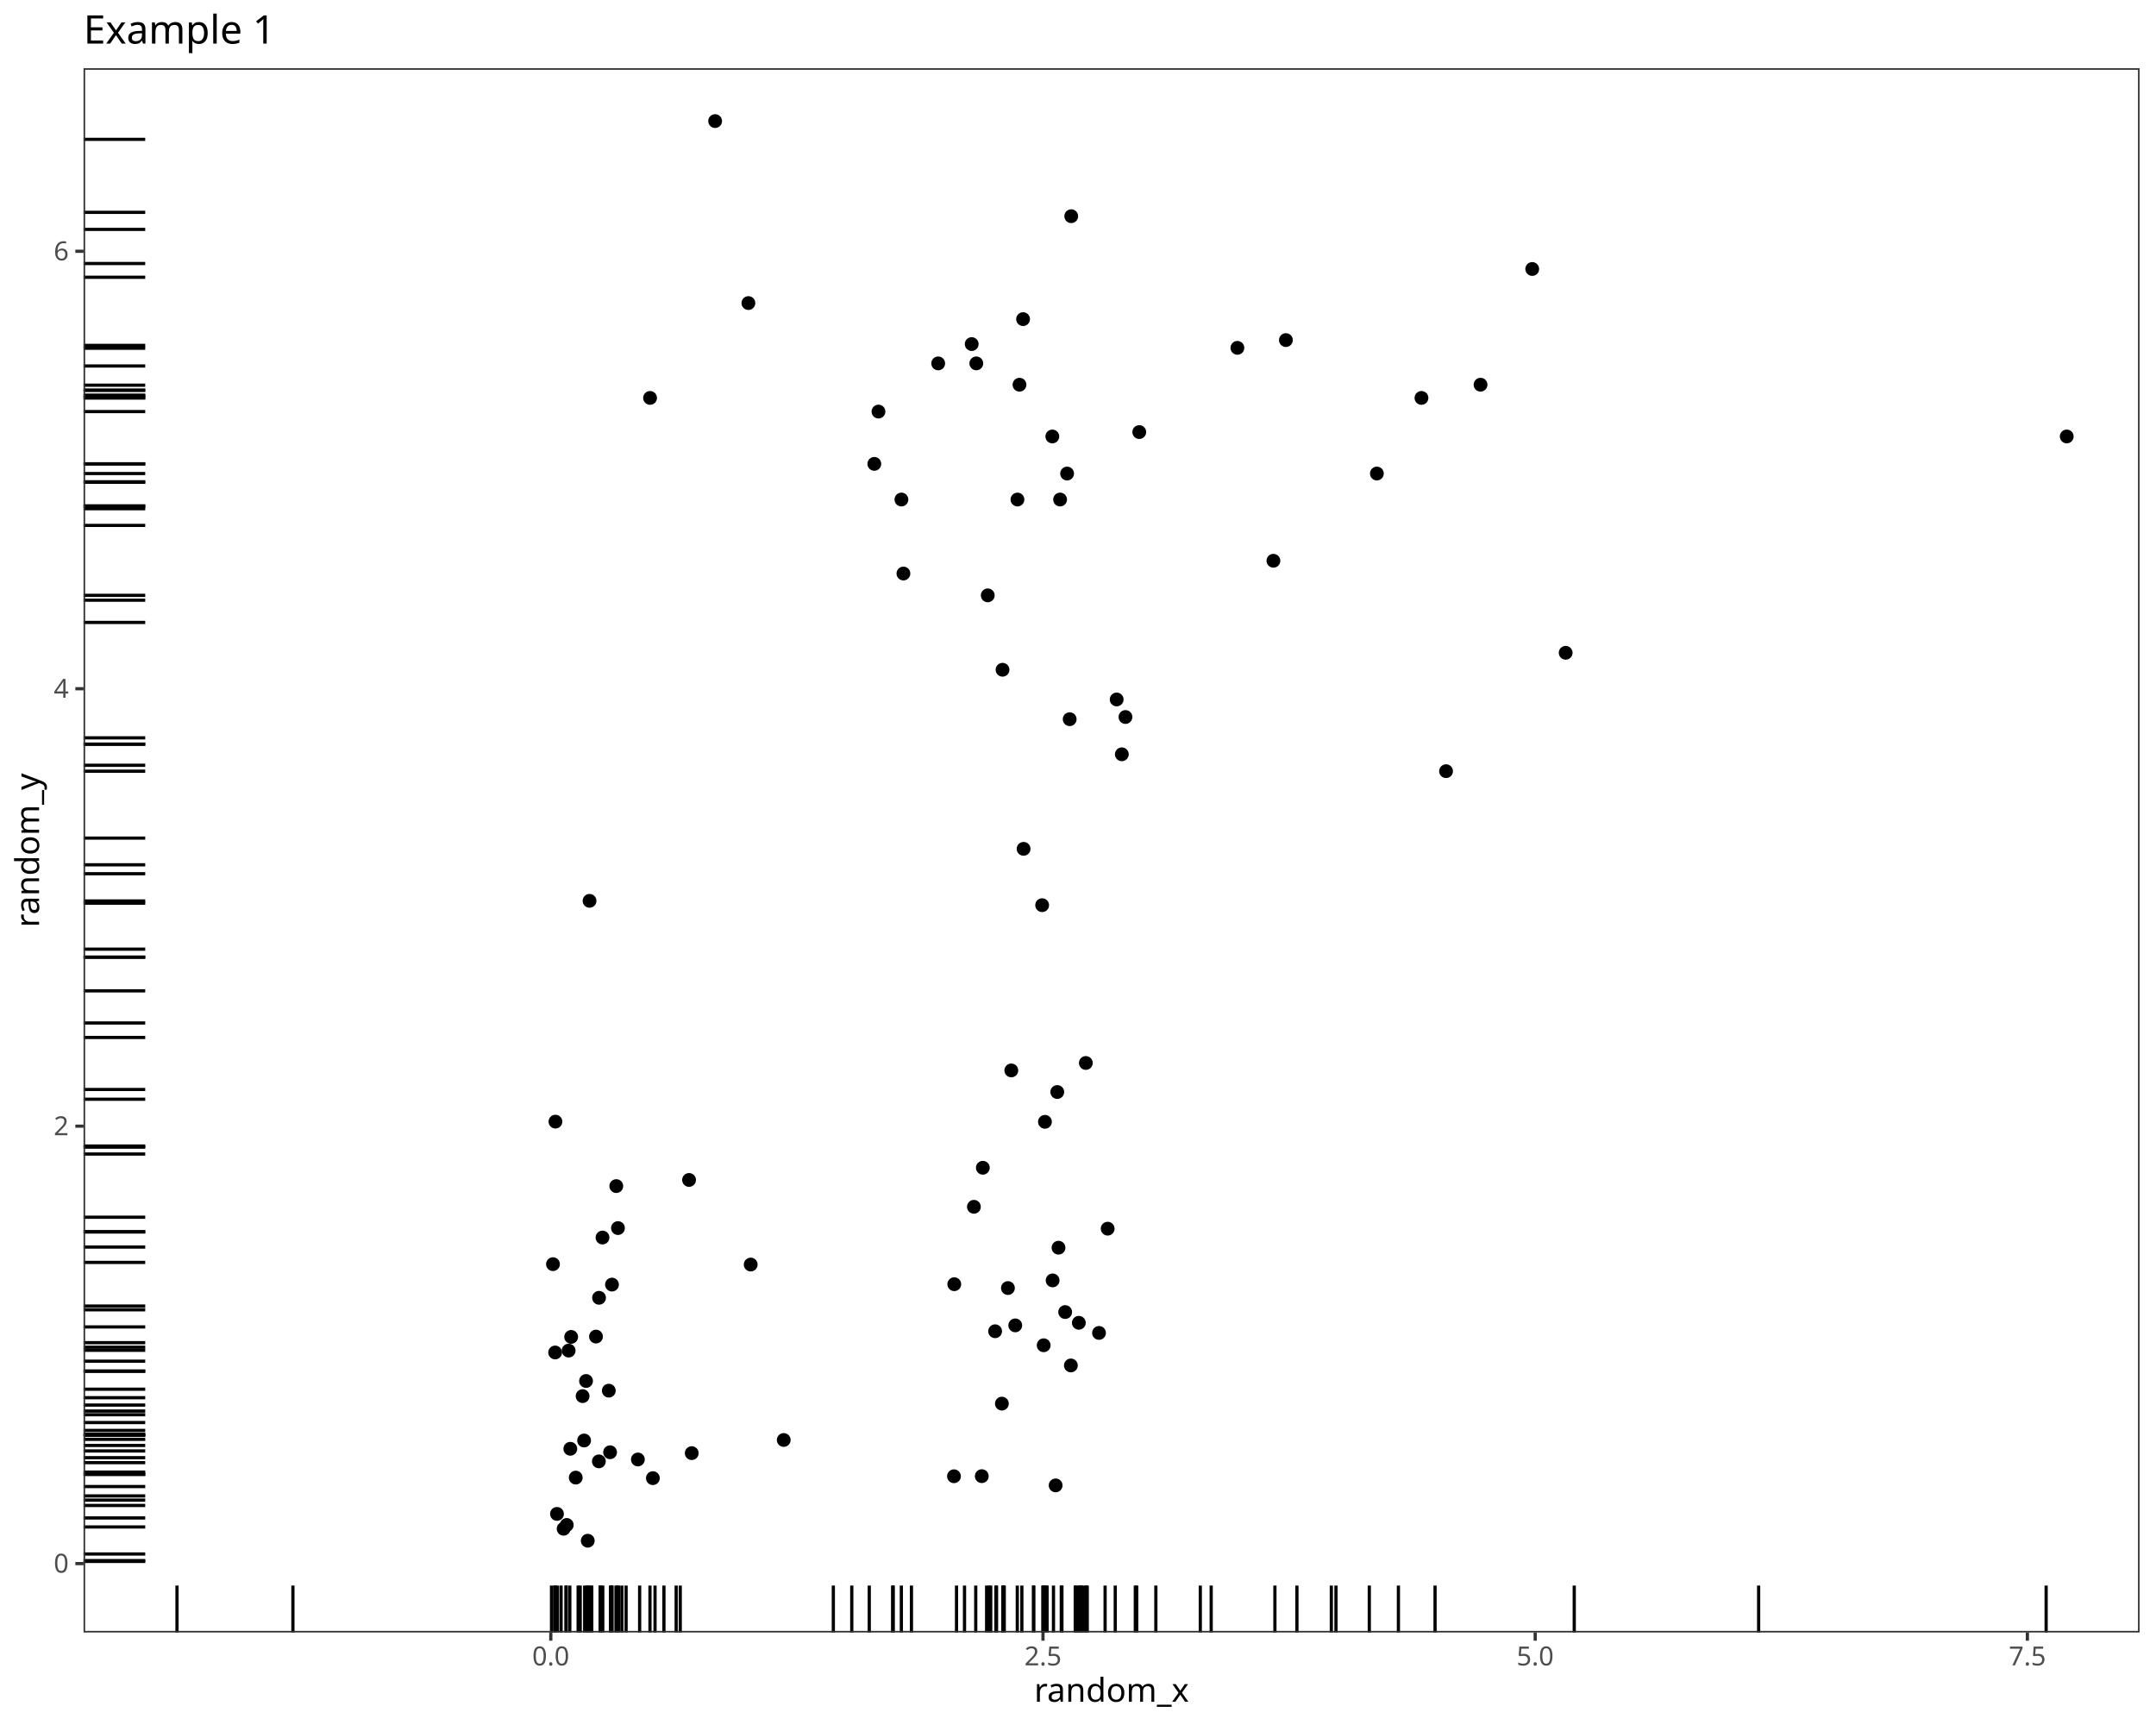
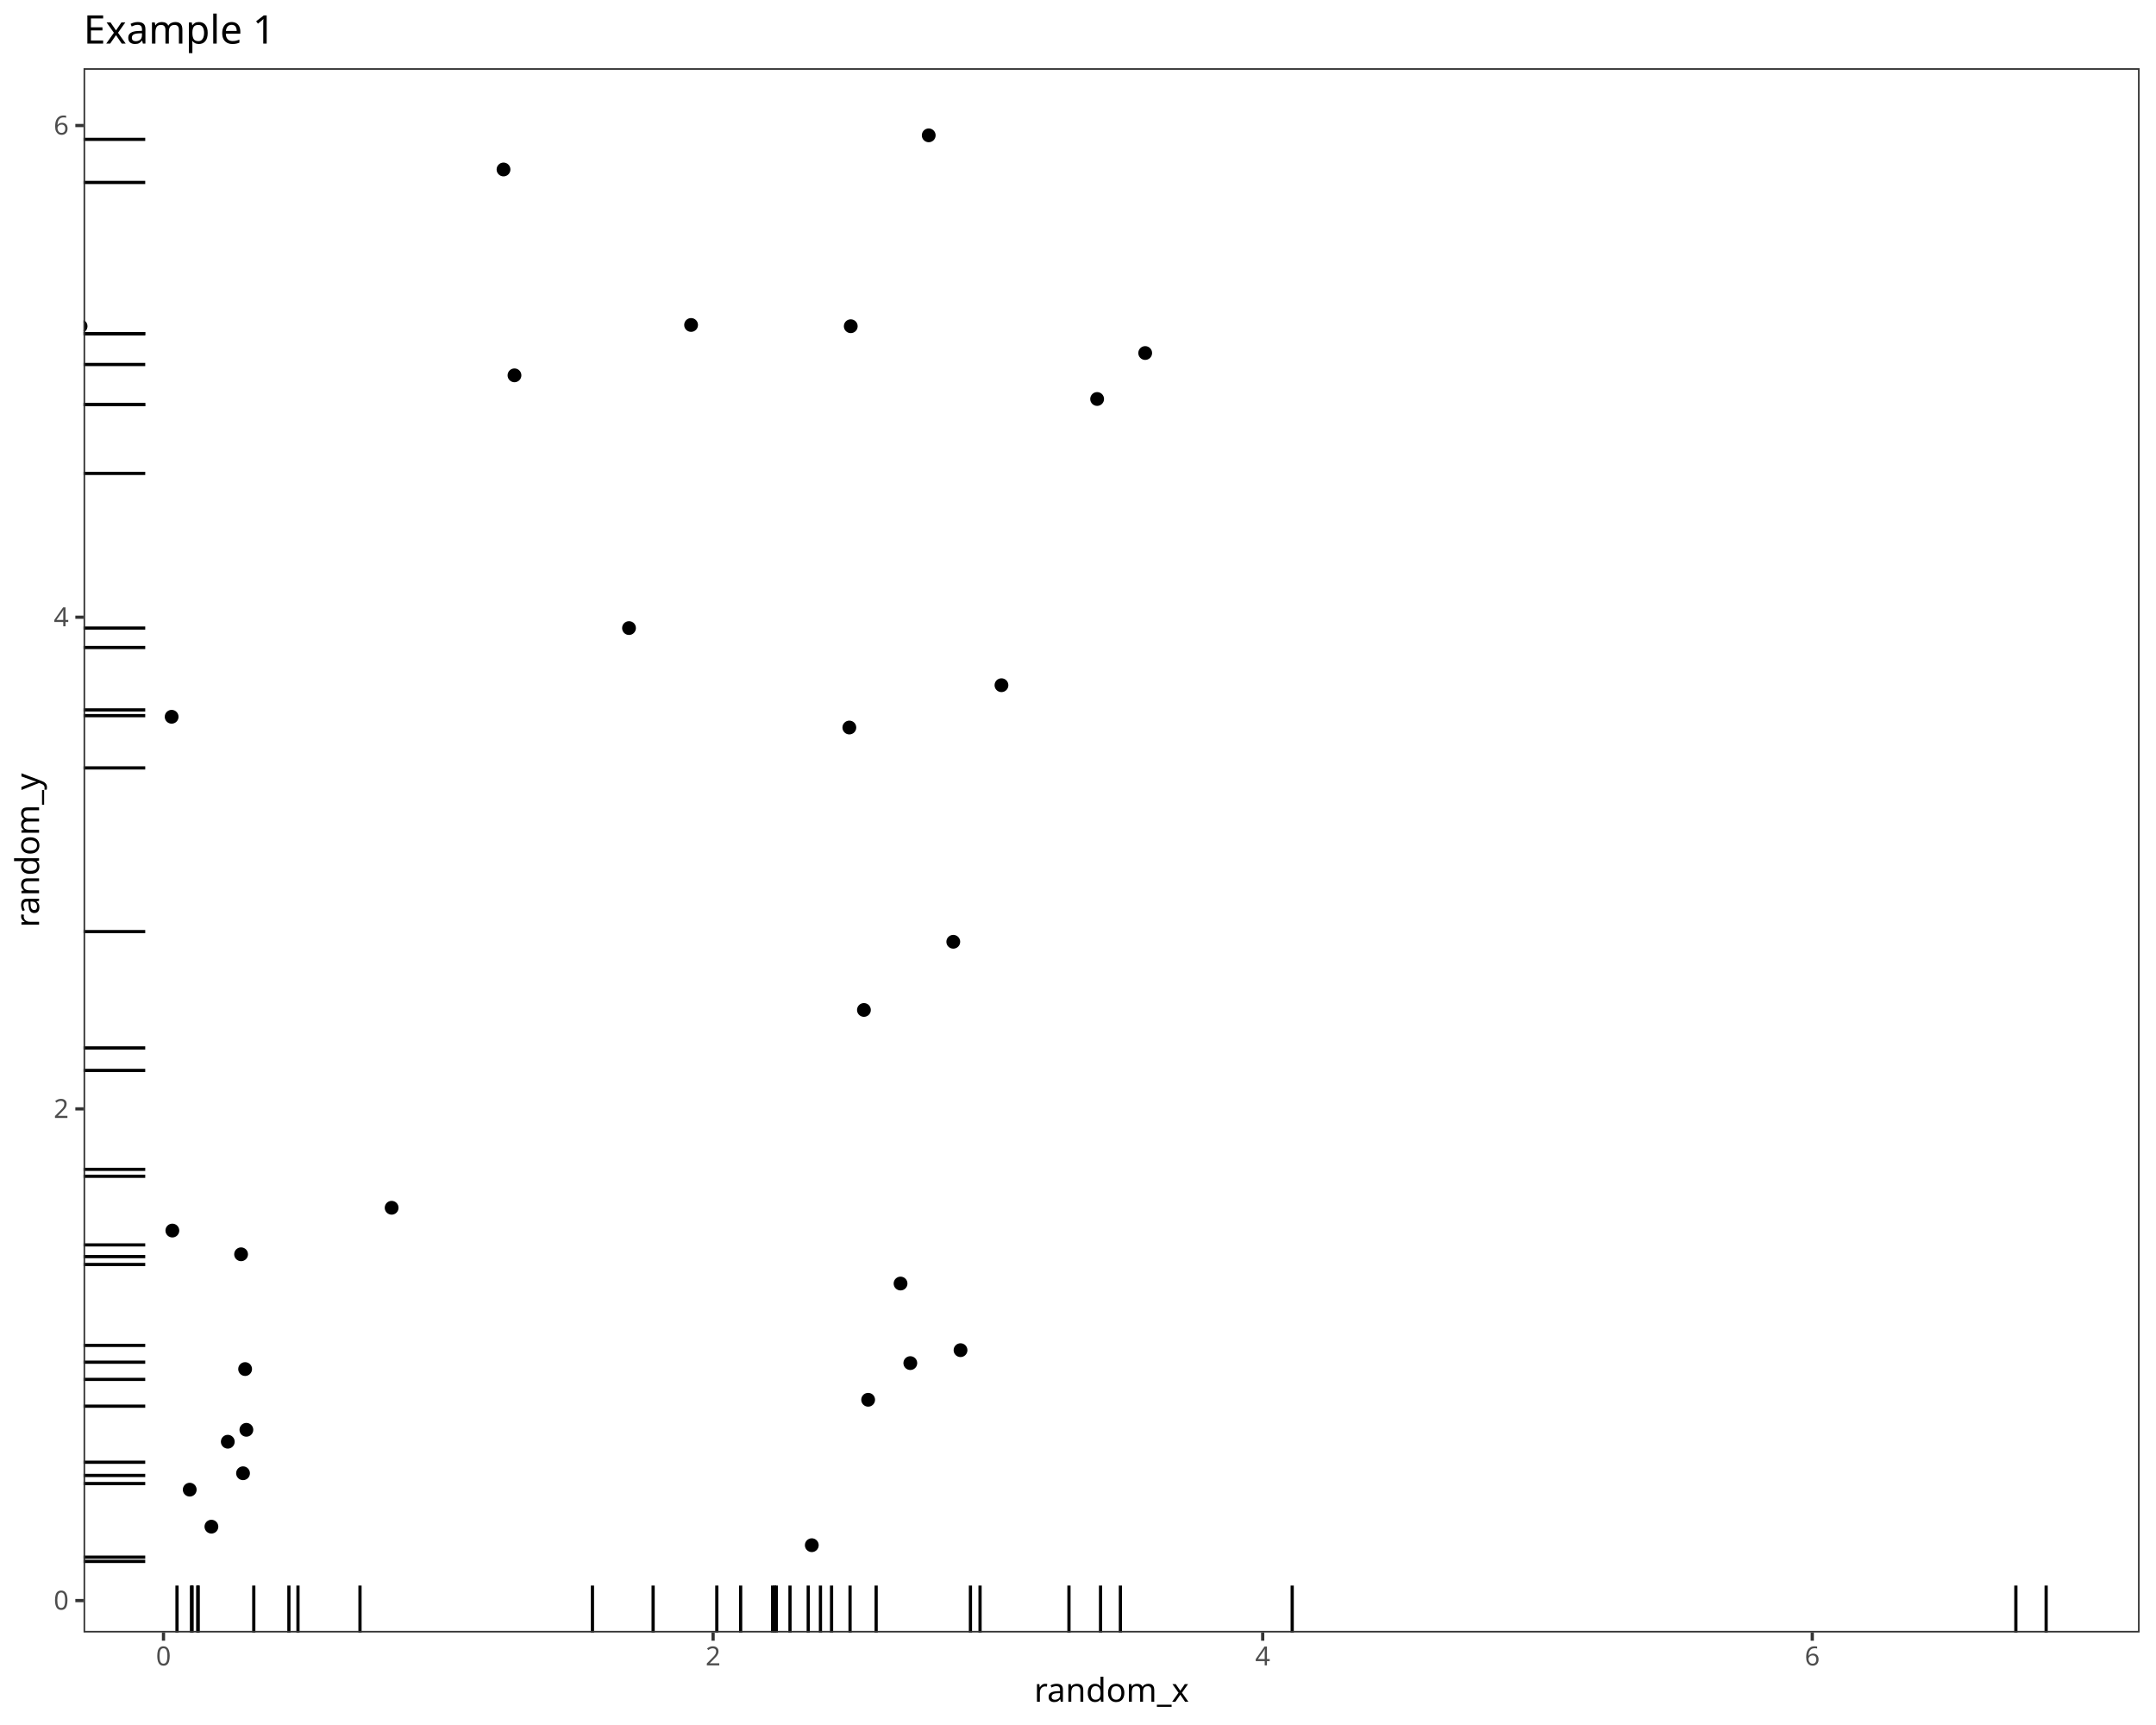
<svg xmlns="http://www.w3.org/2000/svg" class="svglite" data-engine-version="2.0" width="720.00pt" height="576.00pt" viewBox="0 0 720.00 576.00">
  <defs>
    <style type="text/css">
    .svglite line, .svglite polyline, .svglite polygon, .svglite path, .svglite rect, .svglite circle {
      fill: none;
      stroke: #000000;
      stroke-linecap: round;
      stroke-linejoin: round;
      stroke-miterlimit: 10.00;
    }
  </style>
  </defs>
  <rect width="100%" height="100%" style="stroke: none; fill: #FFFFFF;" />
  <defs>
    <clipPath id="cpMC4wMHw3MjAuMDB8MC4wMHw1NzYuMDA=">
      <rect x="0.00" y="0.00" width="720.00" height="576.00" />
    </clipPath>
  </defs>
  <g clip-path="url(#cpMC4wMHw3MjAuMDB8MC4wMHw1NzYuMDA=)">
    <rect x="0.00" y="0.00" width="720.00" height="576.00" style="stroke-width: 1.07; stroke: #FFFFFF; fill: #FFFFFF;" />
  </g>
  <defs>
    <clipPath id="cpMjcuOTB8NzE0LjUyfDIyLjc4fDU0NS4xMQ==">
      <rect x="27.90" y="22.78" width="686.62" height="522.33" />
    </clipPath>
  </defs>
  <g clip-path="url(#cpMjcuOTB8NzE0LjUyfDIyLjc4fDU0NS4xMQ==)">
    <rect x="27.90" y="22.78" width="686.62" height="522.33" style="stroke-width: 1.07; stroke: none; fill: #FFFFFF;" />
-     <circle cx="360.28" cy="441.70" r="1.95" style="stroke-width: 0.71; fill: #000000;" />
-     <circle cx="362.62" cy="354.94" r="1.95" style="stroke-width: 0.71; fill: #000000;" />
-     <circle cx="374.64" cy="251.87" r="1.95" style="stroke-width: 0.71; fill: #000000;" />
-     <circle cx="348.03" cy="302.25" r="1.95" style="stroke-width: 0.71; fill: #000000;" />
-     <circle cx="339.05" cy="442.56" r="1.95" style="stroke-width: 0.71; fill: #000000;" />
-     <circle cx="351.52" cy="427.54" r="1.95" style="stroke-width: 0.71; fill: #000000;" />
-     <circle cx="372.91" cy="233.56" r="1.95" style="stroke-width: 0.71; fill: #000000;" />
-     <circle cx="367.02" cy="445.08" r="1.95" style="stroke-width: 0.71; fill: #000000;" />
-     <circle cx="334.58" cy="468.69" r="1.95" style="stroke-width: 0.71; fill: #000000;" />
-     <circle cx="352.53" cy="495.99" r="1.95" style="stroke-width: 0.71; fill: #000000;" />
-     <circle cx="328.22" cy="389.93" r="1.95" style="stroke-width: 0.71; fill: #000000;" />
-     <circle cx="337.73" cy="357.43" r="1.95" style="stroke-width: 0.71; fill: #000000;" />
-     <circle cx="355.72" cy="438.11" r="1.95" style="stroke-width: 0.71; fill: #000000;" />
-     <circle cx="380.46" cy="144.27" r="1.95" style="stroke-width: 0.71; fill: #000000;" />
-     <circle cx="332.32" cy="444.52" r="1.95" style="stroke-width: 0.71; fill: #000000;" />
-     <circle cx="318.58" cy="492.94" r="1.95" style="stroke-width: 0.71; fill: #000000;" />
-     <circle cx="318.68" cy="428.81" r="1.95" style="stroke-width: 0.71; fill: #000000;" />
-     <circle cx="353.08" cy="364.64" r="1.95" style="stroke-width: 0.71; fill: #000000;" />
-     <circle cx="348.96" cy="374.59" r="1.95" style="stroke-width: 0.71; fill: #000000;" />
-     <circle cx="336.60" cy="430.10" r="1.95" style="stroke-width: 0.71; fill: #000000;" />
-     <circle cx="327.87" cy="492.91" r="1.95" style="stroke-width: 0.71; fill: #000000;" />
-     <circle cx="369.91" cy="410.27" r="1.95" style="stroke-width: 0.71; fill: #000000;" />
-     <circle cx="353.49" cy="416.62" r="1.95" style="stroke-width: 0.71; fill: #000000;" />
-     <circle cx="325.24" cy="402.97" r="1.95" style="stroke-width: 0.71; fill: #000000;" />
-     <circle cx="334.80" cy="223.64" r="1.95" style="stroke-width: 0.71; fill: #000000;" />
-     <circle cx="348.54" cy="449.20" r="1.95" style="stroke-width: 0.71; fill: #000000;" />
-     <circle cx="375.85" cy="239.42" r="1.95" style="stroke-width: 0.71; fill: #000000;" />
-     <circle cx="357.62" cy="455.94" r="1.95" style="stroke-width: 0.71; fill: #000000;" />
-     <circle cx="341.83" cy="283.44" r="1.95" style="stroke-width: 0.71; fill: #000000;" />
-     <circle cx="357.22" cy="240.15" r="1.95" style="stroke-width: 0.71; fill: #000000;" />
-     <circle cx="313.31" cy="121.34" r="1.95" style="stroke-width: 0.71; fill: #000000;" />
-     <circle cx="203.41" cy="12.30" r="1.95" style="stroke-width: 0.71; fill: #000000;" />
-     <circle cx="238.82" cy="40.43" r="1.95" style="stroke-width: 0.71; fill: #000000;" />
-     <circle cx="474.70" cy="132.87" r="1.95" style="stroke-width: 0.71; fill: #000000;" />
-     <circle cx="339.78" cy="166.80" r="1.95" style="stroke-width: 0.71; fill: #000000;" />
-     <circle cx="429.43" cy="113.56" r="1.95" style="stroke-width: 0.71; fill: #000000;" />
-     <circle cx="293.37" cy="137.43" r="1.95" style="stroke-width: 0.71; fill: #000000;" />
-     <circle cx="494.43" cy="128.46" r="1.95" style="stroke-width: 0.71; fill: #000000;" />
-     <circle cx="357.74" cy="72.19" r="1.95" style="stroke-width: 0.71; fill: #000000;" />
-     <circle cx="158.94" cy="-18.46" r="1.95" style="stroke-width: 0.71; fill: #000000;" />
-     <circle cx="249.93" cy="101.20" r="1.95" style="stroke-width: 0.71; fill: #000000;" />
-     <circle cx="324.50" cy="114.89" r="1.95" style="stroke-width: 0.71; fill: #000000;" />
-     <circle cx="351.43" cy="145.74" r="1.95" style="stroke-width: 0.71; fill: #000000;" />
-     <circle cx="511.69" cy="89.82" r="1.95" style="stroke-width: 0.71; fill: #000000;" />
-     <circle cx="522.86" cy="217.97" r="1.95" style="stroke-width: 0.71; fill: #000000;" />
-     <circle cx="413.23" cy="116.15" r="1.95" style="stroke-width: 0.71; fill: #000000;" />
-     <circle cx="341.66" cy="106.56" r="1.95" style="stroke-width: 0.71; fill: #000000;" />
-     <circle cx="301.70" cy="191.51" r="1.95" style="stroke-width: 0.71; fill: #000000;" />
-     <circle cx="326.04" cy="121.34" r="1.95" style="stroke-width: 0.71; fill: #000000;" />
-     <circle cx="459.81" cy="158.12" r="1.95" style="stroke-width: 0.71; fill: #000000;" />
-     <circle cx="356.36" cy="158.12" r="1.95" style="stroke-width: 0.71; fill: #000000;" />
-     <circle cx="329.86" cy="198.80" r="1.95" style="stroke-width: 0.71; fill: #000000;" />
-     <circle cx="340.46" cy="128.46" r="1.95" style="stroke-width: 0.71; fill: #000000;" />
-     <circle cx="217.09" cy="132.87" r="1.95" style="stroke-width: 0.71; fill: #000000;" />
-     <circle cx="354.02" cy="166.80" r="1.95" style="stroke-width: 0.71; fill: #000000;" />
-     <circle cx="291.98" cy="154.89" r="1.95" style="stroke-width: 0.71; fill: #000000;" />
-     <circle cx="425.26" cy="187.25" r="1.95" style="stroke-width: 0.71; fill: #000000;" />
-     <circle cx="482.91" cy="257.51" r="1.95" style="stroke-width: 0.71; fill: #000000;" />
-     <circle cx="301.03" cy="166.80" r="1.95" style="stroke-width: 0.71; fill: #000000;" />
-     <circle cx="690.19" cy="145.74" r="1.95" style="stroke-width: 0.71; fill: #000000;" />
-     <circle cx="189.90" cy="450.98" r="1.95" style="stroke-width: 0.71; fill: #000000;" />
-     <circle cx="201.21" cy="413.23" r="1.95" style="stroke-width: 0.71; fill: #000000;" />
-     <circle cx="192.27" cy="493.39" r="1.95" style="stroke-width: 0.71; fill: #000000;" />
-     <circle cx="230.11" cy="394.00" r="1.95" style="stroke-width: 0.71; fill: #000000;" />
-     <circle cx="205.81" cy="396.05" r="1.95" style="stroke-width: 0.71; fill: #000000;" />
-     <circle cx="188.22" cy="510.47" r="1.95" style="stroke-width: 0.71; fill: #000000;" />
-     <circle cx="189.27" cy="509.20" r="1.95" style="stroke-width: 0.71; fill: #000000;" />
-     <circle cx="195.06" cy="481.00" r="1.95" style="stroke-width: 0.71; fill: #000000;" />
-     <circle cx="199.03" cy="446.30" r="1.95" style="stroke-width: 0.71; fill: #000000;" />
-     <circle cx="250.70" cy="422.25" r="1.95" style="stroke-width: 0.71; fill: #000000;" />
-     <circle cx="203.74" cy="484.93" r="1.95" style="stroke-width: 0.71; fill: #000000;" />
-     <circle cx="203.31" cy="464.36" r="1.95" style="stroke-width: 0.71; fill: #000000;" />
-     <circle cx="213.02" cy="487.34" r="1.95" style="stroke-width: 0.71; fill: #000000;" />
-     <circle cx="190.74" cy="446.41" r="1.95" style="stroke-width: 0.71; fill: #000000;" />
-     <circle cx="231.01" cy="485.22" r="1.95" style="stroke-width: 0.71; fill: #000000;" />
-     <circle cx="190.46" cy="483.77" r="1.95" style="stroke-width: 0.71; fill: #000000;" />
-     <circle cx="185.39" cy="451.61" r="1.95" style="stroke-width: 0.71; fill: #000000;" />
-     <circle cx="194.56" cy="466.18" r="1.95" style="stroke-width: 0.71; fill: #000000;" />
-     <circle cx="261.73" cy="480.83" r="1.95" style="stroke-width: 0.71; fill: #000000;" />
-     <circle cx="196.88" cy="300.80" r="1.95" style="stroke-width: 0.71; fill: #000000;" />
-     <circle cx="218.03" cy="493.57" r="1.95" style="stroke-width: 0.71; fill: #000000;" />
-     <circle cx="184.67" cy="422.12" r="1.95" style="stroke-width: 0.71; fill: #000000;" />
-     <circle cx="204.37" cy="428.94" r="1.95" style="stroke-width: 0.71; fill: #000000;" />
-     <circle cx="196.28" cy="514.47" r="1.95" style="stroke-width: 0.71; fill: #000000;" />
-     <circle cx="186.00" cy="505.51" r="1.95" style="stroke-width: 0.71; fill: #000000;" />
-     <circle cx="200.05" cy="433.35" r="1.95" style="stroke-width: 0.71; fill: #000000;" />
-     <circle cx="195.71" cy="461.13" r="1.95" style="stroke-width: 0.71; fill: #000000;" />
-     <circle cx="206.37" cy="410.07" r="1.95" style="stroke-width: 0.71; fill: #000000;" />
-     <circle cx="185.49" cy="374.53" r="1.95" style="stroke-width: 0.71; fill: #000000;" />
-     <circle cx="199.99" cy="487.97" r="1.95" style="stroke-width: 0.71; fill: #000000;" />
-     <line x1="369.05" y1="545.11" x2="369.05" y2="529.44" style="stroke-width: 1.07; stroke-linecap: butt;" />
-     <line x1="363.09" y1="545.11" x2="363.09" y2="529.44" style="stroke-width: 1.07; stroke-linecap: butt;" />
-     <line x1="330.85" y1="545.11" x2="330.85" y2="529.44" style="stroke-width: 1.07; stroke-linecap: butt;" />
-     <line x1="345.15" y1="545.11" x2="345.15" y2="529.44" style="stroke-width: 1.07; stroke-linecap: butt;" />
-     <line x1="325.85" y1="545.11" x2="325.85" y2="529.44" style="stroke-width: 1.07; stroke-linecap: butt;" />
-     <line x1="341.25" y1="545.11" x2="341.25" y2="529.44" style="stroke-width: 1.07; stroke-linecap: butt;" />
-     <line x1="348.72" y1="545.11" x2="348.72" y2="529.44" style="stroke-width: 1.07; stroke-linecap: butt;" />
-     <line x1="354.42" y1="545.11" x2="354.42" y2="529.44" style="stroke-width: 1.07; stroke-linecap: butt;" />
-     <line x1="319.43" y1="545.11" x2="319.43" y2="529.44" style="stroke-width: 1.07; stroke-linecap: butt;" />
-     <line x1="332.80" y1="545.11" x2="332.80" y2="529.44" style="stroke-width: 1.07; stroke-linecap: butt;" />
-     <line x1="329.48" y1="545.11" x2="329.48" y2="529.44" style="stroke-width: 1.07; stroke-linecap: butt;" />
-     <line x1="330.23" y1="545.11" x2="330.23" y2="529.44" style="stroke-width: 1.07; stroke-linecap: butt;" />
-     <line x1="348.41" y1="545.11" x2="348.41" y2="529.44" style="stroke-width: 1.07; stroke-linecap: butt;" />
-     <line x1="359.30" y1="545.11" x2="359.30" y2="529.44" style="stroke-width: 1.07; stroke-linecap: butt;" />
-     <line x1="379.14" y1="545.11" x2="379.14" y2="529.44" style="stroke-width: 1.07; stroke-linecap: butt;" />
-     <line x1="335.37" y1="545.11" x2="335.37" y2="529.44" style="stroke-width: 1.07; stroke-linecap: butt;" />
-     <line x1="332.59" y1="545.11" x2="332.59" y2="529.44" style="stroke-width: 1.07; stroke-linecap: butt;" />
-     <line x1="362.71" y1="545.11" x2="362.71" y2="529.44" style="stroke-width: 1.07; stroke-linecap: butt;" />
-     <line x1="362.04" y1="545.11" x2="362.04" y2="529.44" style="stroke-width: 1.07; stroke-linecap: butt;" />
-     <line x1="349.33" y1="545.11" x2="349.33" y2="529.44" style="stroke-width: 1.07; stroke-linecap: butt;" />
-     <line x1="354.63" y1="545.11" x2="354.63" y2="529.44" style="stroke-width: 1.07; stroke-linecap: butt;" />
-     <line x1="322.10" y1="545.11" x2="322.10" y2="529.44" style="stroke-width: 1.07; stroke-linecap: butt;" />
-     <line x1="351.81" y1="545.11" x2="351.81" y2="529.44" style="stroke-width: 1.07; stroke-linecap: butt;" />
-     <line x1="339.73" y1="545.11" x2="339.73" y2="529.44" style="stroke-width: 1.07; stroke-linecap: butt;" />
-     <line x1="360.89" y1="545.11" x2="360.89" y2="529.44" style="stroke-width: 1.07; stroke-linecap: butt;" />
-     <line x1="360.17" y1="545.11" x2="360.17" y2="529.44" style="stroke-width: 1.07; stroke-linecap: butt;" />
-     <line x1="372.44" y1="545.11" x2="372.44" y2="529.44" style="stroke-width: 1.07; stroke-linecap: butt;" />
-     <line x1="361.22" y1="545.11" x2="361.22" y2="529.44" style="stroke-width: 1.07; stroke-linecap: butt;" />
-     <line x1="348.26" y1="545.11" x2="348.26" y2="529.44" style="stroke-width: 1.07; stroke-linecap: butt;" />
-     <line x1="359.08" y1="545.11" x2="359.08" y2="529.44" style="stroke-width: 1.07; stroke-linecap: butt;" />
-     <line x1="467.00" y1="545.11" x2="467.00" y2="529.44" style="stroke-width: 1.07; stroke-linecap: butt;" />
-     <line x1="404.48" y1="545.11" x2="404.48" y2="529.44" style="stroke-width: 1.07; stroke-linecap: butt;" />
-     <line x1="334.94" y1="545.11" x2="334.94" y2="529.44" style="stroke-width: 1.07; stroke-linecap: butt;" />
-     <line x1="349.67" y1="545.11" x2="349.67" y2="529.44" style="stroke-width: 1.07; stroke-linecap: butt;" />
-     <line x1="525.72" y1="545.11" x2="525.72" y2="529.44" style="stroke-width: 1.07; stroke-linecap: butt;" />
-     <line x1="433.11" y1="545.11" x2="433.11" y2="529.44" style="stroke-width: 1.07; stroke-linecap: butt;" />
-     <line x1="298.31" y1="545.11" x2="298.31" y2="529.44" style="stroke-width: 1.07; stroke-linecap: butt;" />
-     <line x1="479.24" y1="545.11" x2="479.24" y2="529.44" style="stroke-width: 1.07; stroke-linecap: butt;" />
-     <line x1="425.76" y1="545.11" x2="425.76" y2="529.44" style="stroke-width: 1.07; stroke-linecap: butt;" />
-     <line x1="298.09" y1="545.11" x2="298.09" y2="529.44" style="stroke-width: 1.07; stroke-linecap: butt;" />
-     <line x1="386.00" y1="545.11" x2="386.00" y2="529.44" style="stroke-width: 1.07; stroke-linecap: butt;" />
-     <line x1="301.01" y1="545.11" x2="301.01" y2="529.44" style="stroke-width: 1.07; stroke-linecap: butt;" />
-     <line x1="360.64" y1="545.11" x2="360.64" y2="529.44" style="stroke-width: 1.07; stroke-linecap: butt;" />
-     <line x1="400.84" y1="545.11" x2="400.84" y2="529.44" style="stroke-width: 1.07; stroke-linecap: butt;" />
-     <line x1="345.21" y1="545.11" x2="345.21" y2="529.44" style="stroke-width: 1.07; stroke-linecap: butt;" />
-     <line x1="290.29" y1="545.11" x2="290.29" y2="529.44" style="stroke-width: 1.07; stroke-linecap: butt;" />
+     <circle cx="289.92" cy="467.40" r="1.95" style="stroke-width: 0.71; fill: #000000;" />
+     <circle cx="284.11" cy="108.93" r="1.95" style="stroke-width: 0.71; fill: #000000;" />
+     <circle cx="81.16" cy="491.94" r="1.95" style="stroke-width: 0.71; fill: #000000;" />
+     <circle cx="300.74" cy="428.59" r="1.95" style="stroke-width: 0.71; fill: #000000;" />
+     <circle cx="171.81" cy="125.33" r="1.95" style="stroke-width: 0.71; fill: #000000;" />
+     <circle cx="82.28" cy="477.43" r="1.95" style="stroke-width: 0.71; fill: #000000;" />
+     <circle cx="304.00" cy="455.16" r="1.95" style="stroke-width: 0.71; fill: #000000;" />
+     <circle cx="382.44" cy="117.88" r="1.95" style="stroke-width: 0.71; fill: #000000;" />
+     <circle cx="57.32" cy="239.34" r="1.95" style="stroke-width: 0.71; fill: #000000;" />
+     <circle cx="320.77" cy="450.84" r="1.95" style="stroke-width: 0.71; fill: #000000;" />
+     <circle cx="210.06" cy="209.72" r="1.95" style="stroke-width: 0.71; fill: #000000;" />
+     <circle cx="130.79" cy="403.29" r="1.95" style="stroke-width: 0.71; fill: #000000;" />
+     <circle cx="283.64" cy="242.93" r="1.95" style="stroke-width: 0.71; fill: #000000;" />
+     <circle cx="26.91" cy="108.93" r="1.95" style="stroke-width: 0.71; fill: #000000;" />
+     <circle cx="57.56" cy="410.90" r="1.95" style="stroke-width: 0.71; fill: #000000;" />
+     <circle cx="271.10" cy="515.96" r="1.95" style="stroke-width: 0.71; fill: #000000;" />
+     <circle cx="334.44" cy="228.80" r="1.95" style="stroke-width: 0.71; fill: #000000;" />
+     <circle cx="70.60" cy="509.77" r="1.95" style="stroke-width: 0.71; fill: #000000;" />
+     <circle cx="288.51" cy="337.24" r="1.95" style="stroke-width: 0.71; fill: #000000;" />
+     <circle cx="168.15" cy="56.59" r="1.95" style="stroke-width: 0.71; fill: #000000;" />
+     <circle cx="80.51" cy="418.82" r="1.95" style="stroke-width: 0.71; fill: #000000;" />
+     <circle cx="318.35" cy="314.47" r="1.95" style="stroke-width: 0.71; fill: #000000;" />
+     <circle cx="366.39" cy="133.23" r="1.95" style="stroke-width: 0.71; fill: #000000;" />
+     <circle cx="63.36" cy="497.42" r="1.95" style="stroke-width: 0.71; fill: #000000;" />
+     <circle cx="310.15" cy="45.19" r="1.95" style="stroke-width: 0.71; fill: #000000;" />
+     <circle cx="230.79" cy="108.51" r="1.95" style="stroke-width: 0.71; fill: #000000;" />
+     <circle cx="81.86" cy="457.15" r="1.95" style="stroke-width: 0.71; fill: #000000;" />
+     <circle cx="264.87" cy="0.77" r="1.95" style="stroke-width: 0.71; fill: #000000;" />
+     <circle cx="586.48" cy="-0.097" r="1.95" style="stroke-width: 0.71; fill: #000000;" />
+     <circle cx="76.07" cy="481.41" r="1.95" style="stroke-width: 0.71; fill: #000000;" />
+     <line x1="327.29" y1="545.11" x2="327.29" y2="529.44" style="stroke-width: 1.07; stroke-linecap: butt;" />
+     <line x1="367.53" y1="545.11" x2="367.53" y2="529.44" style="stroke-width: 1.07; stroke-linecap: butt;" />
+     <line x1="99.51" y1="545.11" x2="99.51" y2="529.44" style="stroke-width: 1.07; stroke-linecap: butt;" />
+     <line x1="277.70" y1="545.11" x2="277.70" y2="529.44" style="stroke-width: 1.07; stroke-linecap: butt;" />
    <line x1="683.31" y1="545.11" x2="683.31" y2="529.44" style="stroke-width: 1.07; stroke-linecap: butt;" />
-     <line x1="587.30" y1="545.11" x2="587.30" y2="529.44" style="stroke-width: 1.07; stroke-linecap: butt;" />
-     <line x1="457.28" y1="545.11" x2="457.28" y2="529.44" style="stroke-width: 1.07; stroke-linecap: butt;" />
-     <line x1="284.45" y1="545.11" x2="284.45" y2="529.44" style="stroke-width: 1.07; stroke-linecap: butt;" />
-     <line x1="278.29" y1="545.11" x2="278.29" y2="529.44" style="stroke-width: 1.07; stroke-linecap: butt;" />
-     <line x1="97.82" y1="545.11" x2="97.82" y2="529.44" style="stroke-width: 1.07; stroke-linecap: butt;" />
-     <line x1="334.92" y1="545.11" x2="334.92" y2="529.44" style="stroke-width: 1.07; stroke-linecap: butt;" />
-     <line x1="304.38" y1="545.11" x2="304.38" y2="529.44" style="stroke-width: 1.07; stroke-linecap: butt;" />
-     <line x1="227.17" y1="545.11" x2="227.17" y2="529.44" style="stroke-width: 1.07; stroke-linecap: butt;" />
-     <line x1="446.15" y1="545.11" x2="446.15" y2="529.44" style="stroke-width: 1.07; stroke-linecap: butt;" />
-     <line x1="444.60" y1="545.11" x2="444.60" y2="529.44" style="stroke-width: 1.07; stroke-linecap: butt;" />
-     <line x1="379.61" y1="545.11" x2="379.61" y2="529.44" style="stroke-width: 1.07; stroke-linecap: butt;" />
+     <line x1="66.18" y1="545.11" x2="66.18" y2="529.44" style="stroke-width: 1.07; stroke-linecap: butt;" />
+     <line x1="247.34" y1="545.11" x2="247.34" y2="529.44" style="stroke-width: 1.07; stroke-linecap: butt;" />
+     <line x1="283.88" y1="545.11" x2="283.88" y2="529.44" style="stroke-width: 1.07; stroke-linecap: butt;" />
+     <line x1="84.75" y1="545.11" x2="84.75" y2="529.44" style="stroke-width: 1.07; stroke-linecap: butt;" />
+     <line x1="263.82" y1="545.11" x2="263.82" y2="529.44" style="stroke-width: 1.07; stroke-linecap: butt;" />
+     <line x1="374.16" y1="545.11" x2="374.16" y2="529.44" style="stroke-width: 1.07; stroke-linecap: butt;" />
+     <line x1="197.85" y1="545.11" x2="197.85" y2="529.44" style="stroke-width: 1.07; stroke-linecap: butt;" />
+     <line x1="324.08" y1="545.11" x2="324.08" y2="529.44" style="stroke-width: 1.07; stroke-linecap: butt;" />
+     <line x1="431.53" y1="545.11" x2="431.53" y2="529.44" style="stroke-width: 1.07; stroke-linecap: butt;" />
+     <line x1="66.04" y1="545.11" x2="66.04" y2="529.44" style="stroke-width: 1.07; stroke-linecap: butt;" />
+     <line x1="292.59" y1="545.11" x2="292.59" y2="529.44" style="stroke-width: 1.07; stroke-linecap: butt;" />
+     <line x1="273.99" y1="545.11" x2="273.99" y2="529.44" style="stroke-width: 1.07; stroke-linecap: butt;" />
+     <line x1="120.22" y1="545.11" x2="120.22" y2="529.44" style="stroke-width: 1.07; stroke-linecap: butt;" />
+     <line x1="269.91" y1="545.11" x2="269.91" y2="529.44" style="stroke-width: 1.07; stroke-linecap: butt;" />
+     <line x1="218.11" y1="545.11" x2="218.11" y2="529.44" style="stroke-width: 1.07; stroke-linecap: butt;" />
+     <line x1="63.95" y1="545.11" x2="63.95" y2="529.44" style="stroke-width: 1.07; stroke-linecap: butt;" />
+     <line x1="258.00" y1="545.11" x2="258.00" y2="529.44" style="stroke-width: 1.07; stroke-linecap: butt;" />
+     <line x1="673.20" y1="545.11" x2="673.20" y2="529.44" style="stroke-width: 1.07; stroke-linecap: butt;" />
    <line x1="59.11" y1="545.11" x2="59.11" y2="529.44" style="stroke-width: 1.07; stroke-linecap: butt;" />
-     <line x1="197.12" y1="545.11" x2="197.12" y2="529.44" style="stroke-width: 1.07; stroke-linecap: butt;" />
-     <line x1="213.61" y1="545.11" x2="213.61" y2="529.44" style="stroke-width: 1.07; stroke-linecap: butt;" />
-     <line x1="204.28" y1="545.11" x2="204.28" y2="529.44" style="stroke-width: 1.07; stroke-linecap: butt;" />
-     <line x1="190.29" y1="545.11" x2="190.29" y2="529.44" style="stroke-width: 1.07; stroke-linecap: butt;" />
-     <line x1="203.87" y1="545.11" x2="203.87" y2="529.44" style="stroke-width: 1.07; stroke-linecap: butt;" />
-     <line x1="196.40" y1="545.11" x2="196.40" y2="529.44" style="stroke-width: 1.07; stroke-linecap: butt;" />
-     <line x1="206.10" y1="545.11" x2="206.10" y2="529.44" style="stroke-width: 1.07; stroke-linecap: butt;" />
-     <line x1="200.55" y1="545.11" x2="200.55" y2="529.44" style="stroke-width: 1.07; stroke-linecap: butt;" />
-     <line x1="201.30" y1="545.11" x2="201.30" y2="529.44" style="stroke-width: 1.07; stroke-linecap: butt;" />
-     <line x1="185.44" y1="545.11" x2="185.44" y2="529.44" style="stroke-width: 1.07; stroke-linecap: butt;" />
-     <line x1="204.38" y1="545.11" x2="204.38" y2="529.44" style="stroke-width: 1.07; stroke-linecap: butt;" />
-     <line x1="218.75" y1="545.11" x2="218.75" y2="529.44" style="stroke-width: 1.07; stroke-linecap: butt;" />
-     <line x1="206.61" y1="545.11" x2="206.61" y2="529.44" style="stroke-width: 1.07; stroke-linecap: butt;" />
-     <line x1="189.04" y1="545.11" x2="189.04" y2="529.44" style="stroke-width: 1.07; stroke-linecap: butt;" />
-     <line x1="195.25" y1="545.11" x2="195.25" y2="529.44" style="stroke-width: 1.07; stroke-linecap: butt;" />
-     <line x1="221.72" y1="545.11" x2="221.72" y2="529.44" style="stroke-width: 1.07; stroke-linecap: butt;" />
-     <line x1="196.07" y1="545.11" x2="196.07" y2="529.44" style="stroke-width: 1.07; stroke-linecap: butt;" />
-     <line x1="197.62" y1="545.11" x2="197.62" y2="529.44" style="stroke-width: 1.07; stroke-linecap: butt;" />
-     <line x1="186.16" y1="545.11" x2="186.16" y2="529.44" style="stroke-width: 1.07; stroke-linecap: butt;" />
-     <line x1="217.06" y1="545.11" x2="217.06" y2="529.44" style="stroke-width: 1.07; stroke-linecap: butt;" />
-     <line x1="185.21" y1="545.11" x2="185.21" y2="529.44" style="stroke-width: 1.07; stroke-linecap: butt;" />
-     <line x1="189.06" y1="545.11" x2="189.06" y2="529.44" style="stroke-width: 1.07; stroke-linecap: butt;" />
-     <line x1="200.43" y1="545.11" x2="200.43" y2="529.44" style="stroke-width: 1.07; stroke-linecap: butt;" />
-     <line x1="193.07" y1="545.11" x2="193.07" y2="529.44" style="stroke-width: 1.07; stroke-linecap: butt;" />
-     <line x1="187.38" y1="545.11" x2="187.38" y2="529.44" style="stroke-width: 1.07; stroke-linecap: butt;" />
-     <line x1="207.69" y1="545.11" x2="207.69" y2="529.44" style="stroke-width: 1.07; stroke-linecap: butt;" />
-     <line x1="193.76" y1="545.11" x2="193.76" y2="529.44" style="stroke-width: 1.07; stroke-linecap: butt;" />
-     <line x1="184.18" y1="545.11" x2="184.18" y2="529.44" style="stroke-width: 1.07; stroke-linecap: butt;" />
-     <line x1="225.81" y1="545.11" x2="225.81" y2="529.44" style="stroke-width: 1.07; stroke-linecap: butt;" />
-     <line x1="205.71" y1="545.11" x2="205.71" y2="529.44" style="stroke-width: 1.07; stroke-linecap: butt;" />
-     <line x1="209.08" y1="545.11" x2="209.08" y2="529.44" style="stroke-width: 1.07; stroke-linecap: butt;" />
-     <line x1="27.90" y1="500.91" x2="48.50" y2="500.91" style="stroke-width: 1.07; stroke-linecap: butt;" />
-     <line x1="27.90" y1="477.64" x2="48.50" y2="477.64" style="stroke-width: 1.07; stroke-linecap: butt;" />
-     <line x1="27.90" y1="255.53" x2="48.50" y2="255.53" style="stroke-width: 1.07; stroke-linecap: butt;" />
-     <line x1="27.90" y1="346.42" x2="48.50" y2="346.42" style="stroke-width: 1.07; stroke-linecap: butt;" />
-     <line x1="27.90" y1="471.17" x2="48.50" y2="471.17" style="stroke-width: 1.07; stroke-linecap: butt;" />
-     <line x1="27.90" y1="382.68" x2="48.50" y2="382.68" style="stroke-width: 1.07; stroke-linecap: butt;" />
-     <line x1="27.90" y1="385.35" x2="48.50" y2="385.35" style="stroke-width: 1.07; stroke-linecap: butt;" />
-     <line x1="27.90" y1="480.62" x2="48.50" y2="480.62" style="stroke-width: 1.07; stroke-linecap: butt;" />
-     <line x1="27.90" y1="457.90" x2="48.50" y2="457.90" style="stroke-width: 1.07; stroke-linecap: butt;" />
-     <line x1="27.90" y1="316.93" x2="48.50" y2="316.93" style="stroke-width: 1.07; stroke-linecap: butt;" />
-     <line x1="27.90" y1="383.05" x2="48.50" y2="383.05" style="stroke-width: 1.07; stroke-linecap: butt;" />
-     <line x1="27.90" y1="341.58" x2="48.50" y2="341.58" style="stroke-width: 1.07; stroke-linecap: butt;" />
-     <line x1="27.90" y1="291.74" x2="48.50" y2="291.74" style="stroke-width: 1.07; stroke-linecap: butt;" />
-     <line x1="27.90" y1="492.32" x2="48.50" y2="492.32" style="stroke-width: 1.07; stroke-linecap: butt;" />
-     <line x1="27.90" y1="169.87" x2="48.50" y2="169.87" style="stroke-width: 1.07; stroke-linecap: butt;" />
-     <line x1="27.90" y1="411.38" x2="48.50" y2="411.38" style="stroke-width: 1.07; stroke-linecap: butt;" />
-     <line x1="27.90" y1="330.85" x2="48.50" y2="330.85" style="stroke-width: 1.07; stroke-linecap: butt;" />
-     <line x1="27.90" y1="367.05" x2="48.50" y2="367.05" style="stroke-width: 1.07; stroke-linecap: butt;" />
-     <line x1="27.90" y1="406.44" x2="48.50" y2="406.44" style="stroke-width: 1.07; stroke-linecap: butt;" />
-     <line x1="27.90" y1="319.63" x2="48.50" y2="319.63" style="stroke-width: 1.07; stroke-linecap: butt;" />
-     <line x1="27.90" y1="421.54" x2="48.50" y2="421.54" style="stroke-width: 1.07; stroke-linecap: butt;" />
-     <line x1="27.90" y1="499.50" x2="48.50" y2="499.50" style="stroke-width: 1.07; stroke-linecap: butt;" />
-     <line x1="27.90" y1="463.87" x2="48.50" y2="463.87" style="stroke-width: 1.07; stroke-linecap: butt;" />
-     <line x1="27.90" y1="200.42" x2="48.50" y2="200.42" style="stroke-width: 1.07; stroke-linecap: butt;" />
-     <line x1="27.90" y1="207.84" x2="48.50" y2="207.84" style="stroke-width: 1.07; stroke-linecap: butt;" />
-     <line x1="27.90" y1="482.66" x2="48.50" y2="482.66" style="stroke-width: 1.07; stroke-linecap: butt;" />
-     <line x1="27.90" y1="279.85" x2="48.50" y2="279.85" style="stroke-width: 1.07; stroke-linecap: butt;" />
-     <line x1="27.90" y1="492.27" x2="48.50" y2="492.27" style="stroke-width: 1.07; stroke-linecap: butt;" />
-     <line x1="27.90" y1="301.59" x2="48.50" y2="301.59" style="stroke-width: 1.07; stroke-linecap: butt;" />
-     <line x1="27.90" y1="300.84" x2="48.50" y2="300.84" style="stroke-width: 1.07; stroke-linecap: butt;" />
-     <line x1="27.90" y1="128.62" x2="48.50" y2="128.62" style="stroke-width: 1.07; stroke-linecap: butt;" />
-     <line x1="27.90" y1="76.60" x2="48.50" y2="76.60" style="stroke-width: 1.07; stroke-linecap: butt;" />
-     <line x1="27.90" y1="248.49" x2="48.50" y2="248.49" style="stroke-width: 1.07; stroke-linecap: butt;" />
-     <line x1="27.90" y1="130.31" x2="48.50" y2="130.31" style="stroke-width: 1.07; stroke-linecap: butt;" />
-     <line x1="27.90" y1="130.31" x2="48.50" y2="130.31" style="stroke-width: 1.07; stroke-linecap: butt;" />
-     <line x1="27.90" y1="92.59" x2="48.50" y2="92.59" style="stroke-width: 1.07; stroke-linecap: butt;" />
-     <line x1="27.90" y1="132.02" x2="48.50" y2="132.02" style="stroke-width: 1.07; stroke-linecap: butt;" />
-     <line x1="27.90" y1="175.44" x2="48.50" y2="175.44" style="stroke-width: 1.07; stroke-linecap: butt;" />
-     <line x1="27.90" y1="168.95" x2="48.50" y2="168.95" style="stroke-width: 1.07; stroke-linecap: butt;" />
-     <line x1="27.90" y1="198.80" x2="48.50" y2="198.80" style="stroke-width: 1.07; stroke-linecap: butt;" />
-     <line x1="27.90" y1="137.43" x2="48.50" y2="137.43" style="stroke-width: 1.07; stroke-linecap: butt;" />
-     <line x1="27.90" y1="154.89" x2="48.50" y2="154.89" style="stroke-width: 1.07; stroke-linecap: butt;" />
-     <line x1="27.90" y1="132.87" x2="48.50" y2="132.87" style="stroke-width: 1.07; stroke-linecap: butt;" />
-     <line x1="27.90" y1="122.21" x2="48.50" y2="122.21" style="stroke-width: 1.07; stroke-linecap: butt;" />
-     <line x1="27.90" y1="70.90" x2="48.50" y2="70.90" style="stroke-width: 1.07; stroke-linecap: butt;" />
-     <line x1="27.90" y1="158.12" x2="48.50" y2="158.12" style="stroke-width: 1.07; stroke-linecap: butt;" />
-     <line x1="27.90" y1="161.04" x2="48.50" y2="161.04" style="stroke-width: 1.07; stroke-linecap: butt;" />
-     <line x1="27.90" y1="154.89" x2="48.50" y2="154.89" style="stroke-width: 1.07; stroke-linecap: butt;" />
-     <line x1="27.90" y1="257.51" x2="48.50" y2="257.51" style="stroke-width: 1.07; stroke-linecap: butt;" />
-     <line x1="27.90" y1="116.28" x2="48.50" y2="116.28" style="stroke-width: 1.07; stroke-linecap: butt;" />
-     <line x1="27.90" y1="132.87" x2="48.50" y2="132.87" style="stroke-width: 1.07; stroke-linecap: butt;" />
-     <line x1="27.90" y1="160.87" x2="48.50" y2="160.87" style="stroke-width: 1.07; stroke-linecap: butt;" />
-     <line x1="27.90" y1="248.49" x2="48.50" y2="248.49" style="stroke-width: 1.07; stroke-linecap: butt;" />
-     <line x1="27.90" y1="88.00" x2="48.50" y2="88.00" style="stroke-width: 1.07; stroke-linecap: butt;" />
-     <line x1="27.90" y1="168.95" x2="48.50" y2="168.95" style="stroke-width: 1.07; stroke-linecap: butt;" />
-     <line x1="27.90" y1="288.76" x2="48.50" y2="288.76" style="stroke-width: 1.07; stroke-linecap: butt;" />
+     <line x1="239.38" y1="545.11" x2="239.38" y2="529.44" style="stroke-width: 1.07; stroke-linecap: butt;" />
+     <line x1="356.98" y1="545.11" x2="356.98" y2="529.44" style="stroke-width: 1.07; stroke-linecap: butt;" />
+     <line x1="96.48" y1="545.11" x2="96.48" y2="529.44" style="stroke-width: 1.07; stroke-linecap: butt;" />
+     <line x1="259.24" y1="545.11" x2="259.24" y2="529.44" style="stroke-width: 1.07; stroke-linecap: butt;" />
+     <line x1="258.68" y1="545.11" x2="258.68" y2="529.44" style="stroke-width: 1.07; stroke-linecap: butt;" />
+     <line x1="64.15" y1="545.11" x2="64.15" y2="529.44" style="stroke-width: 1.07; stroke-linecap: butt;" />
+     <line x1="27.90" y1="357.42" x2="48.50" y2="357.42" style="stroke-width: 1.07; stroke-linecap: butt;" />
+     <line x1="27.90" y1="209.72" x2="48.50" y2="209.72" style="stroke-width: 1.07; stroke-linecap: butt;" />
+     <line x1="27.90" y1="495.38" x2="48.50" y2="495.38" style="stroke-width: 1.07; stroke-linecap: butt;" />
+     <line x1="27.90" y1="216.21" x2="48.50" y2="216.21" style="stroke-width: 1.07; stroke-linecap: butt;" />
+     <line x1="27.90" y1="135.09" x2="48.50" y2="135.09" style="stroke-width: 1.07; stroke-linecap: butt;" />
+     <line x1="27.90" y1="390.46" x2="48.50" y2="390.46" style="stroke-width: 1.07; stroke-linecap: butt;" />
+     <line x1="27.90" y1="238.97" x2="48.50" y2="238.97" style="stroke-width: 1.07; stroke-linecap: butt;" />
+     <line x1="27.90" y1="121.71" x2="48.50" y2="121.71" style="stroke-width: 1.07; stroke-linecap: butt;" />
+     <line x1="27.90" y1="392.77" x2="48.50" y2="392.77" style="stroke-width: 1.07; stroke-linecap: butt;" />
+     <line x1="27.90" y1="460.60" x2="48.50" y2="460.60" style="stroke-width: 1.07; stroke-linecap: butt;" />
+     <line x1="27.90" y1="158.07" x2="48.50" y2="158.07" style="stroke-width: 1.07; stroke-linecap: butt;" />
+     <line x1="27.90" y1="521.37" x2="48.50" y2="521.37" style="stroke-width: 1.07; stroke-linecap: butt;" />
+     <line x1="27.90" y1="454.85" x2="48.50" y2="454.85" style="stroke-width: 1.07; stroke-linecap: butt;" />
+     <line x1="27.90" y1="237.05" x2="48.50" y2="237.05" style="stroke-width: 1.07; stroke-linecap: butt;" />
+     <line x1="27.90" y1="519.95" x2="48.50" y2="519.95" style="stroke-width: 1.07; stroke-linecap: butt;" />
+     <line x1="27.90" y1="419.59" x2="48.50" y2="419.59" style="stroke-width: 1.07; stroke-linecap: butt;" />
+     <line x1="27.90" y1="135.09" x2="48.50" y2="135.09" style="stroke-width: 1.07; stroke-linecap: butt;" />
+     <line x1="27.90" y1="488.25" x2="48.50" y2="488.25" style="stroke-width: 1.07; stroke-linecap: butt;" />
+     <line x1="27.90" y1="256.41" x2="48.50" y2="256.41" style="stroke-width: 1.07; stroke-linecap: butt;" />
+     <line x1="27.90" y1="111.42" x2="48.50" y2="111.42" style="stroke-width: 1.07; stroke-linecap: butt;" />
+     <line x1="27.90" y1="449.25" x2="48.50" y2="449.25" style="stroke-width: 1.07; stroke-linecap: butt;" />
+     <line x1="27.90" y1="349.92" x2="48.50" y2="349.92" style="stroke-width: 1.07; stroke-linecap: butt;" />
    <line x1="27.90" y1="46.53" x2="48.50" y2="46.53" style="stroke-width: 1.07; stroke-linecap: butt;" />
-     <line x1="27.90" y1="115.33" x2="48.50" y2="115.33" style="stroke-width: 1.07; stroke-linecap: butt;" />
-     <line x1="27.90" y1="132.02" x2="48.50" y2="132.02" style="stroke-width: 1.07; stroke-linecap: butt;" />
-     <line x1="27.90" y1="246.37" x2="48.50" y2="246.37" style="stroke-width: 1.07; stroke-linecap: butt;" />
-     <line x1="27.90" y1="486.74" x2="48.50" y2="486.74" style="stroke-width: 1.07; stroke-linecap: butt;" />
-     <line x1="27.90" y1="411.27" x2="48.50" y2="411.27" style="stroke-width: 1.07; stroke-linecap: butt;" />
-     <line x1="27.90" y1="479.25" x2="48.50" y2="479.25" style="stroke-width: 1.07; stroke-linecap: butt;" />
-     <line x1="27.90" y1="518.90" x2="48.50" y2="518.90" style="stroke-width: 1.07; stroke-linecap: butt;" />
-     <line x1="27.90" y1="475.01" x2="48.50" y2="475.01" style="stroke-width: 1.07; stroke-linecap: butt;" />
-     <line x1="27.90" y1="319.59" x2="48.50" y2="319.59" style="stroke-width: 1.07; stroke-linecap: butt;" />
-     <line x1="27.90" y1="502.69" x2="48.50" y2="502.69" style="stroke-width: 1.07; stroke-linecap: butt;" />
-     <line x1="27.90" y1="449.86" x2="48.50" y2="449.86" style="stroke-width: 1.07; stroke-linecap: butt;" />
-     <line x1="27.90" y1="457.79" x2="48.50" y2="457.79" style="stroke-width: 1.07; stroke-linecap: butt;" />
-     <line x1="27.90" y1="437.35" x2="48.50" y2="437.35" style="stroke-width: 1.07; stroke-linecap: butt;" />
-     <line x1="27.90" y1="496.37" x2="48.50" y2="496.37" style="stroke-width: 1.07; stroke-linecap: butt;" />
-     <line x1="27.90" y1="466.71" x2="48.50" y2="466.71" style="stroke-width: 1.07; stroke-linecap: butt;" />
-     <line x1="27.90" y1="363.79" x2="48.50" y2="363.79" style="stroke-width: 1.07; stroke-linecap: butt;" />
-     <line x1="27.90" y1="472.39" x2="48.50" y2="472.39" style="stroke-width: 1.07; stroke-linecap: butt;" />
-     <line x1="27.90" y1="469.17" x2="48.50" y2="469.17" style="stroke-width: 1.07; stroke-linecap: butt;" />
-     <line x1="27.90" y1="491.55" x2="48.50" y2="491.55" style="stroke-width: 1.07; stroke-linecap: butt;" />
-     <line x1="27.90" y1="416.41" x2="48.50" y2="416.41" style="stroke-width: 1.07; stroke-linecap: butt;" />
-     <line x1="27.90" y1="454.52" x2="48.50" y2="454.52" style="stroke-width: 1.07; stroke-linecap: butt;" />
-     <line x1="27.90" y1="479.18" x2="48.50" y2="479.18" style="stroke-width: 1.07; stroke-linecap: butt;" />
-     <line x1="27.90" y1="436.11" x2="48.50" y2="436.11" style="stroke-width: 1.07; stroke-linecap: butt;" />
-     <line x1="27.90" y1="506.86" x2="48.50" y2="506.86" style="stroke-width: 1.07; stroke-linecap: butt;" />
-     <line x1="27.90" y1="488.39" x2="48.50" y2="488.39" style="stroke-width: 1.07; stroke-linecap: butt;" />
-     <line x1="27.90" y1="484.49" x2="48.50" y2="484.49" style="stroke-width: 1.07; stroke-linecap: butt;" />
-     <line x1="27.90" y1="478.92" x2="48.50" y2="478.92" style="stroke-width: 1.07; stroke-linecap: butt;" />
-     <line x1="27.90" y1="450.88" x2="48.50" y2="450.88" style="stroke-width: 1.07; stroke-linecap: butt;" />
-     <line x1="27.90" y1="448.34" x2="48.50" y2="448.34" style="stroke-width: 1.07; stroke-linecap: butt;" />
-     <line x1="27.90" y1="443.08" x2="48.50" y2="443.08" style="stroke-width: 1.07; stroke-linecap: butt;" />
-     <line x1="27.90" y1="509.88" x2="48.50" y2="509.88" style="stroke-width: 1.07; stroke-linecap: butt;" />
-     <line x1="27.90" y1="521.37" x2="48.50" y2="521.37" style="stroke-width: 1.07; stroke-linecap: butt;" />
-     <line x1="27.90" y1="521.10" x2="48.50" y2="521.10" style="stroke-width: 1.07; stroke-linecap: butt;" />
+     <line x1="27.90" y1="422.22" x2="48.50" y2="422.22" style="stroke-width: 1.07; stroke-linecap: butt;" />
+     <line x1="27.90" y1="415.69" x2="48.50" y2="415.69" style="stroke-width: 1.07; stroke-linecap: butt;" />
+     <line x1="27.90" y1="60.92" x2="48.50" y2="60.92" style="stroke-width: 1.07; stroke-linecap: butt;" />
+     <line x1="27.90" y1="492.67" x2="48.50" y2="492.67" style="stroke-width: 1.07; stroke-linecap: butt;" />
+     <line x1="27.90" y1="311.07" x2="48.50" y2="311.07" style="stroke-width: 1.07; stroke-linecap: butt;" />
+     <line x1="27.90" y1="111.42" x2="48.50" y2="111.42" style="stroke-width: 1.07; stroke-linecap: butt;" />
+     <line x1="27.90" y1="469.54" x2="48.50" y2="469.54" style="stroke-width: 1.07; stroke-linecap: butt;" />
    <rect x="27.90" y="22.78" width="686.62" height="522.33" style="stroke-width: 1.07; stroke: #333333;" />
  </g>
  <g clip-path="url(#cpMC4wMHw3MjAuMDB8MC4wMHw1NzYuMDA=)">
-     <text x="22.97" y="525.13" text-anchor="end" style="font-size: 8.80px; fill: #4D4D4D; font-family: sans;" textLength="4.89px" lengthAdjust="spacingAndGlyphs">0</text>
-     <text x="22.97" y="379.07" text-anchor="end" style="font-size: 8.80px; fill: #4D4D4D; font-family: sans;" textLength="4.89px" lengthAdjust="spacingAndGlyphs">2</text>
-     <text x="22.97" y="233.00" text-anchor="end" style="font-size: 8.80px; fill: #4D4D4D; font-family: sans;" textLength="4.89px" lengthAdjust="spacingAndGlyphs">4</text>
-     <text x="22.97" y="86.93" text-anchor="end" style="font-size: 8.80px; fill: #4D4D4D; font-family: sans;" textLength="4.89px" lengthAdjust="spacingAndGlyphs">6</text>
-     <polyline points="25.16,522.10 27.90,522.10 " style="stroke-width: 1.07; stroke: #333333; stroke-linecap: butt;" />
-     <polyline points="25.16,376.04 27.90,376.04 " style="stroke-width: 1.07; stroke: #333333; stroke-linecap: butt;" />
-     <polyline points="25.16,229.97 27.90,229.97 " style="stroke-width: 1.07; stroke: #333333; stroke-linecap: butt;" />
-     <polyline points="25.16,83.90 27.90,83.90 " style="stroke-width: 1.07; stroke: #333333; stroke-linecap: butt;" />
-     <polyline points="183.94,547.85 183.94,545.11 " style="stroke-width: 1.07; stroke: #333333; stroke-linecap: butt;" />
-     <polyline points="348.31,547.85 348.31,545.11 " style="stroke-width: 1.07; stroke: #333333; stroke-linecap: butt;" />
-     <polyline points="512.68,547.85 512.68,545.11 " style="stroke-width: 1.07; stroke: #333333; stroke-linecap: butt;" />
-     <polyline points="677.05,547.85 677.05,545.11 " style="stroke-width: 1.07; stroke: #333333; stroke-linecap: butt;" />
-     <text x="183.94" y="556.10" text-anchor="middle" style="font-size: 8.80px; fill: #4D4D4D; font-family: sans;" textLength="12.23px" lengthAdjust="spacingAndGlyphs">0.0</text>
-     <text x="348.31" y="556.10" text-anchor="middle" style="font-size: 8.80px; fill: #4D4D4D; font-family: sans;" textLength="12.23px" lengthAdjust="spacingAndGlyphs">2.5</text>
-     <text x="512.68" y="556.10" text-anchor="middle" style="font-size: 8.80px; fill: #4D4D4D; font-family: sans;" textLength="12.23px" lengthAdjust="spacingAndGlyphs">5.0</text>
-     <text x="677.05" y="556.10" text-anchor="middle" style="font-size: 8.80px; fill: #4D4D4D; font-family: sans;" textLength="12.23px" lengthAdjust="spacingAndGlyphs">7.5</text>
+     <text x="22.97" y="537.48" text-anchor="end" style="font-size: 8.80px; fill: #4D4D4D; font-family: sans;" textLength="4.89px" lengthAdjust="spacingAndGlyphs">0</text>
+     <text x="22.97" y="373.30" text-anchor="end" style="font-size: 8.80px; fill: #4D4D4D; font-family: sans;" textLength="4.89px" lengthAdjust="spacingAndGlyphs">2</text>
+     <text x="22.97" y="209.12" text-anchor="end" style="font-size: 8.80px; fill: #4D4D4D; font-family: sans;" textLength="4.89px" lengthAdjust="spacingAndGlyphs">4</text>
+     <text x="22.97" y="44.94" text-anchor="end" style="font-size: 8.80px; fill: #4D4D4D; font-family: sans;" textLength="4.89px" lengthAdjust="spacingAndGlyphs">6</text>
+     <polyline points="25.16,534.45 27.90,534.45 " style="stroke-width: 1.07; stroke: #333333; stroke-linecap: butt;" />
+     <polyline points="25.16,370.27 27.90,370.27 " style="stroke-width: 1.07; stroke: #333333; stroke-linecap: butt;" />
+     <polyline points="25.16,206.09 27.90,206.09 " style="stroke-width: 1.07; stroke: #333333; stroke-linecap: butt;" />
+     <polyline points="25.16,41.92 27.90,41.92 " style="stroke-width: 1.07; stroke: #333333; stroke-linecap: butt;" />
+     <polyline points="54.60,547.85 54.60,545.11 " style="stroke-width: 1.07; stroke: #333333; stroke-linecap: butt;" />
+     <polyline points="238.14,547.85 238.14,545.11 " style="stroke-width: 1.07; stroke: #333333; stroke-linecap: butt;" />
+     <polyline points="421.68,547.85 421.68,545.11 " style="stroke-width: 1.07; stroke: #333333; stroke-linecap: butt;" />
+     <polyline points="605.21,547.85 605.21,545.11 " style="stroke-width: 1.07; stroke: #333333; stroke-linecap: butt;" />
+     <text x="54.60" y="556.10" text-anchor="middle" style="font-size: 8.80px; fill: #4D4D4D; font-family: sans;" textLength="4.89px" lengthAdjust="spacingAndGlyphs">0</text>
+     <text x="238.14" y="556.10" text-anchor="middle" style="font-size: 8.80px; fill: #4D4D4D; font-family: sans;" textLength="4.89px" lengthAdjust="spacingAndGlyphs">2</text>
+     <text x="421.68" y="556.10" text-anchor="middle" style="font-size: 8.80px; fill: #4D4D4D; font-family: sans;" textLength="4.89px" lengthAdjust="spacingAndGlyphs">4</text>
+     <text x="605.21" y="556.10" text-anchor="middle" style="font-size: 8.80px; fill: #4D4D4D; font-family: sans;" textLength="4.89px" lengthAdjust="spacingAndGlyphs">6</text>
    <text x="371.21" y="568.24" text-anchor="middle" style="font-size: 11.00px; font-family: sans;" textLength="48.93px" lengthAdjust="spacingAndGlyphs">random_x</text>
    <text transform="translate(13.05,283.95) rotate(-90)" text-anchor="middle" style="font-size: 11.00px; font-family: sans;" textLength="48.93px" lengthAdjust="spacingAndGlyphs">random_y</text>
    <text x="27.90" y="14.56" style="font-size: 13.20px; font-family: sans;" textLength="62.38px" lengthAdjust="spacingAndGlyphs">Example 1</text>
  </g>
</svg>
